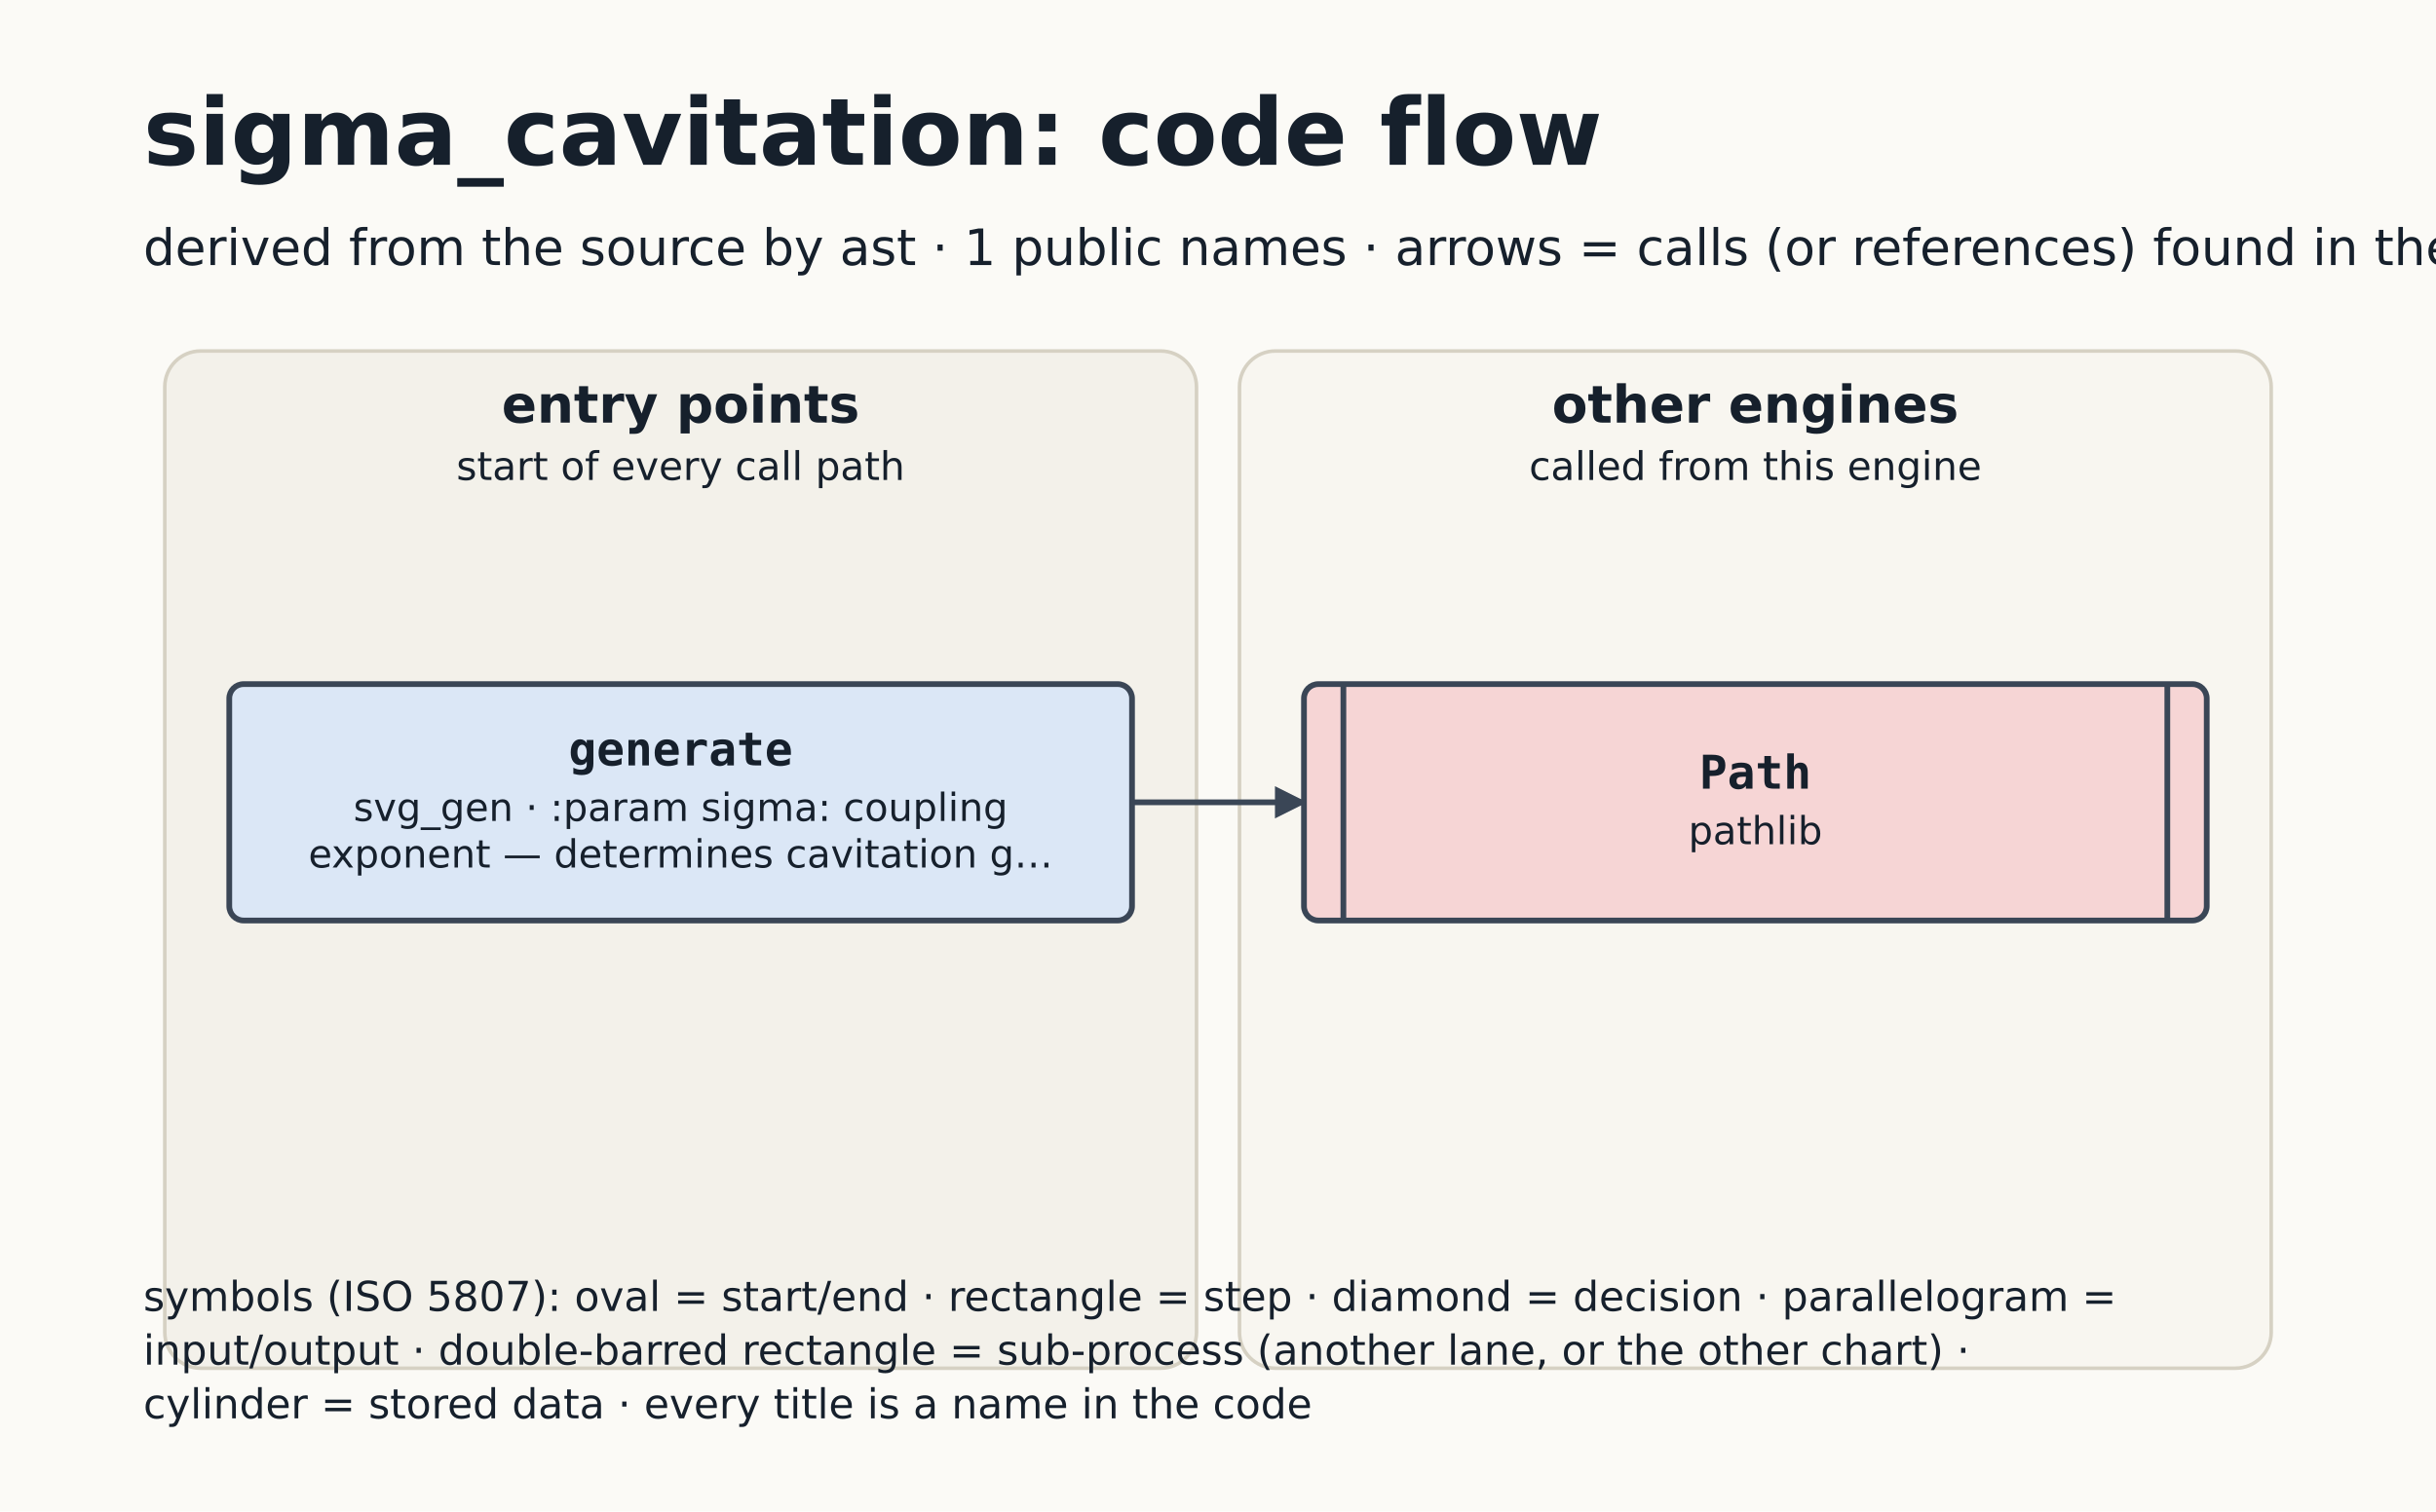
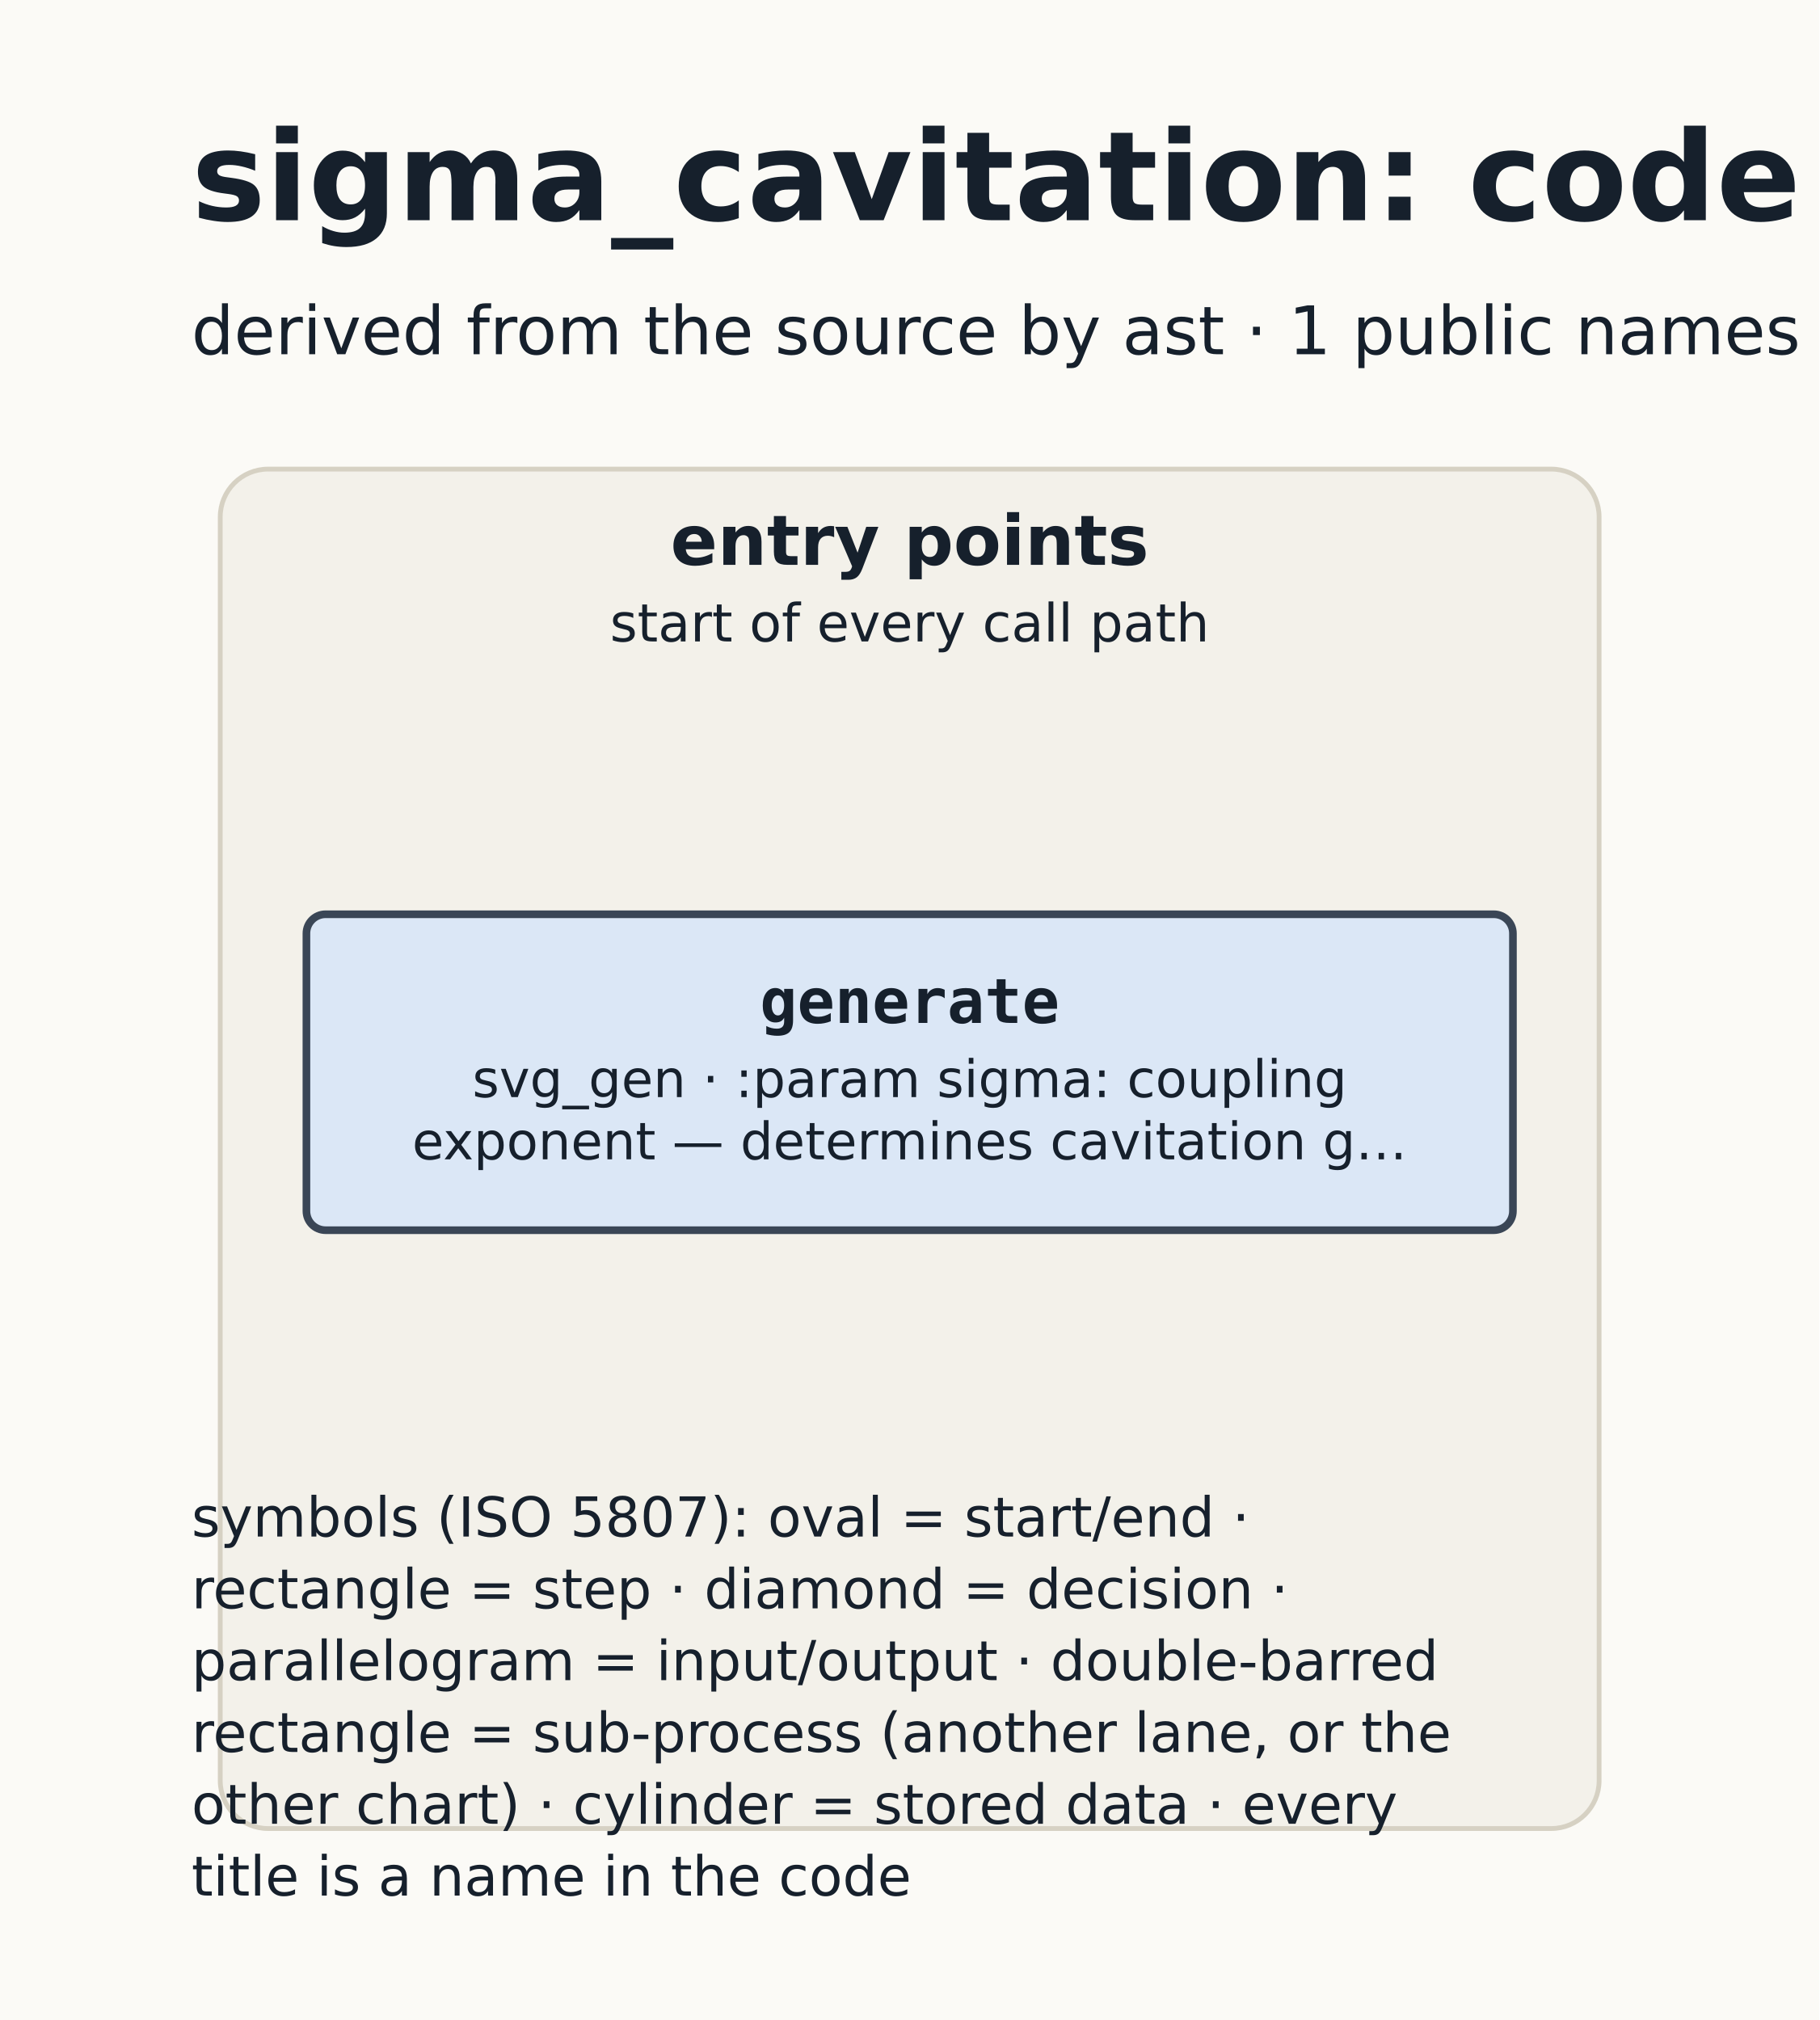
- <svg xmlns="http://www.w3.org/2000/svg" width="680" height="422" viewBox="0 0 680 422" font-family="DejaVu Sans, Verdana, sans-serif">
+ <svg xmlns="http://www.w3.org/2000/svg" width="380" height="422" viewBox="0 0 380 422" font-family="DejaVu Sans, Verdana, sans-serif">
  <defs>
    <marker id="ah" viewBox="0 0 10 10" refX="9" refY="5" markerWidth="9" markerHeight="9" markerUnits="userSpaceOnUse" orient="auto-start-reverse">
      <path d="M0,0 L10,5 L0,10 z" fill="#3a4656" />
    </marker>
  </defs>
-   <rect width="680" height="422" fill="#fbfaf6" />
+   <rect width="380" height="422" fill="#fbfaf6" />
  <text x="40" y="46" font-size="26" font-weight="700" fill="#16202c">sigma_cavitation: code flow</text>
  <text x="40" y="74" font-size="14" fill="#16202c">derived from the source by ast · 1 public names · arrows = calls (or references) found in the code · tools/flowchart.py</text>
  <rect x="46" y="98" width="288" height="284" rx="10" fill="#f3f1ea" stroke="#d6d1c3" />
  <text x="190.0" y="118" font-size="14.5" font-weight="700" fill="#16202c" text-anchor="middle">entry points</text>
  <text x="190.0" y="134" font-size="11" fill="#16202c" text-anchor="middle">start of every call path</text>
-   <rect x="346" y="98" width="288" height="284" rx="10" fill="#f8f6f0" stroke="#d6d1c3" />
-   <text x="490.0" y="118" font-size="14.5" font-weight="700" fill="#16202c" text-anchor="middle">other engines</text>
-   <text x="490.0" y="134" font-size="11" fill="#16202c" text-anchor="middle">called from this engine</text>
-   <path d="M316.0,224.0 L342.0,224.0 L342.0,224.0 L364.0,224.0" fill="none" stroke="#3a4656" stroke-width="1.6" marker-end="url(#ah)" />
  <rect x="64.0" y="191.0" width="252" height="66" rx="4" fill="#dbe7f6" stroke="#3a4656" stroke-width="1.6" />
  <text x="190.0" y="213.7" font-size="13.0" font-weight="700" fill="#16202c" text-anchor="middle" font-family="DejaVu Sans Mono, monospace">generate</text>
  <text x="190.0" y="229.2" font-size="10.8" fill="#16202c" text-anchor="middle">svg_gen · :param sigma:      coupling</text>
  <text x="190.0" y="242.2" font-size="10.8" fill="#16202c" text-anchor="middle">exponent — determines cavitation g…</text>
-   <rect x="364.0" y="191.0" width="252" height="66" rx="4" fill="#f6d5d5" stroke="#3a4656" stroke-width="1.6" />
-   <line x1="375.0" y1="191.0" x2="375.0" y2="257.0" stroke="#3a4656" stroke-width="1.6" />
-   <line x1="605.0" y1="191.0" x2="605.0" y2="257.0" stroke="#3a4656" stroke-width="1.6" />
-   <text x="490.0" y="220.2" font-size="13.0" font-weight="700" fill="#16202c" text-anchor="middle" font-family="DejaVu Sans Mono, monospace">Path</text>
-   <text x="490.0" y="235.7" font-size="10.8" fill="#16202c" text-anchor="middle">pathlib</text>
-   <text x="40" y="366" font-size="11.5" fill="#16202c">symbols (ISO 5807): oval = start/end · rectangle = step · diamond = decision · parallelogram =</text>
-   <text x="40" y="381" font-size="11.5" fill="#16202c">input/output · double-barred rectangle = sub-process (another lane, or the other chart) ·</text>
-   <text x="40" y="396" font-size="11.5" fill="#16202c">cylinder = stored data · every title is a name in the code</text>
+   <text x="40" y="321" font-size="11.5" fill="#16202c">symbols (ISO 5807): oval = start/end ·</text>
+   <text x="40" y="336" font-size="11.5" fill="#16202c">rectangle = step · diamond = decision ·</text>
+   <text x="40" y="351" font-size="11.5" fill="#16202c">parallelogram = input/output · double-barred</text>
+   <text x="40" y="366" font-size="11.5" fill="#16202c">rectangle = sub-process (another lane, or the</text>
+   <text x="40" y="381" font-size="11.5" fill="#16202c">other chart) · cylinder = stored data · every</text>
+   <text x="40" y="396" font-size="11.5" fill="#16202c">title is a name in the code</text>
</svg>
